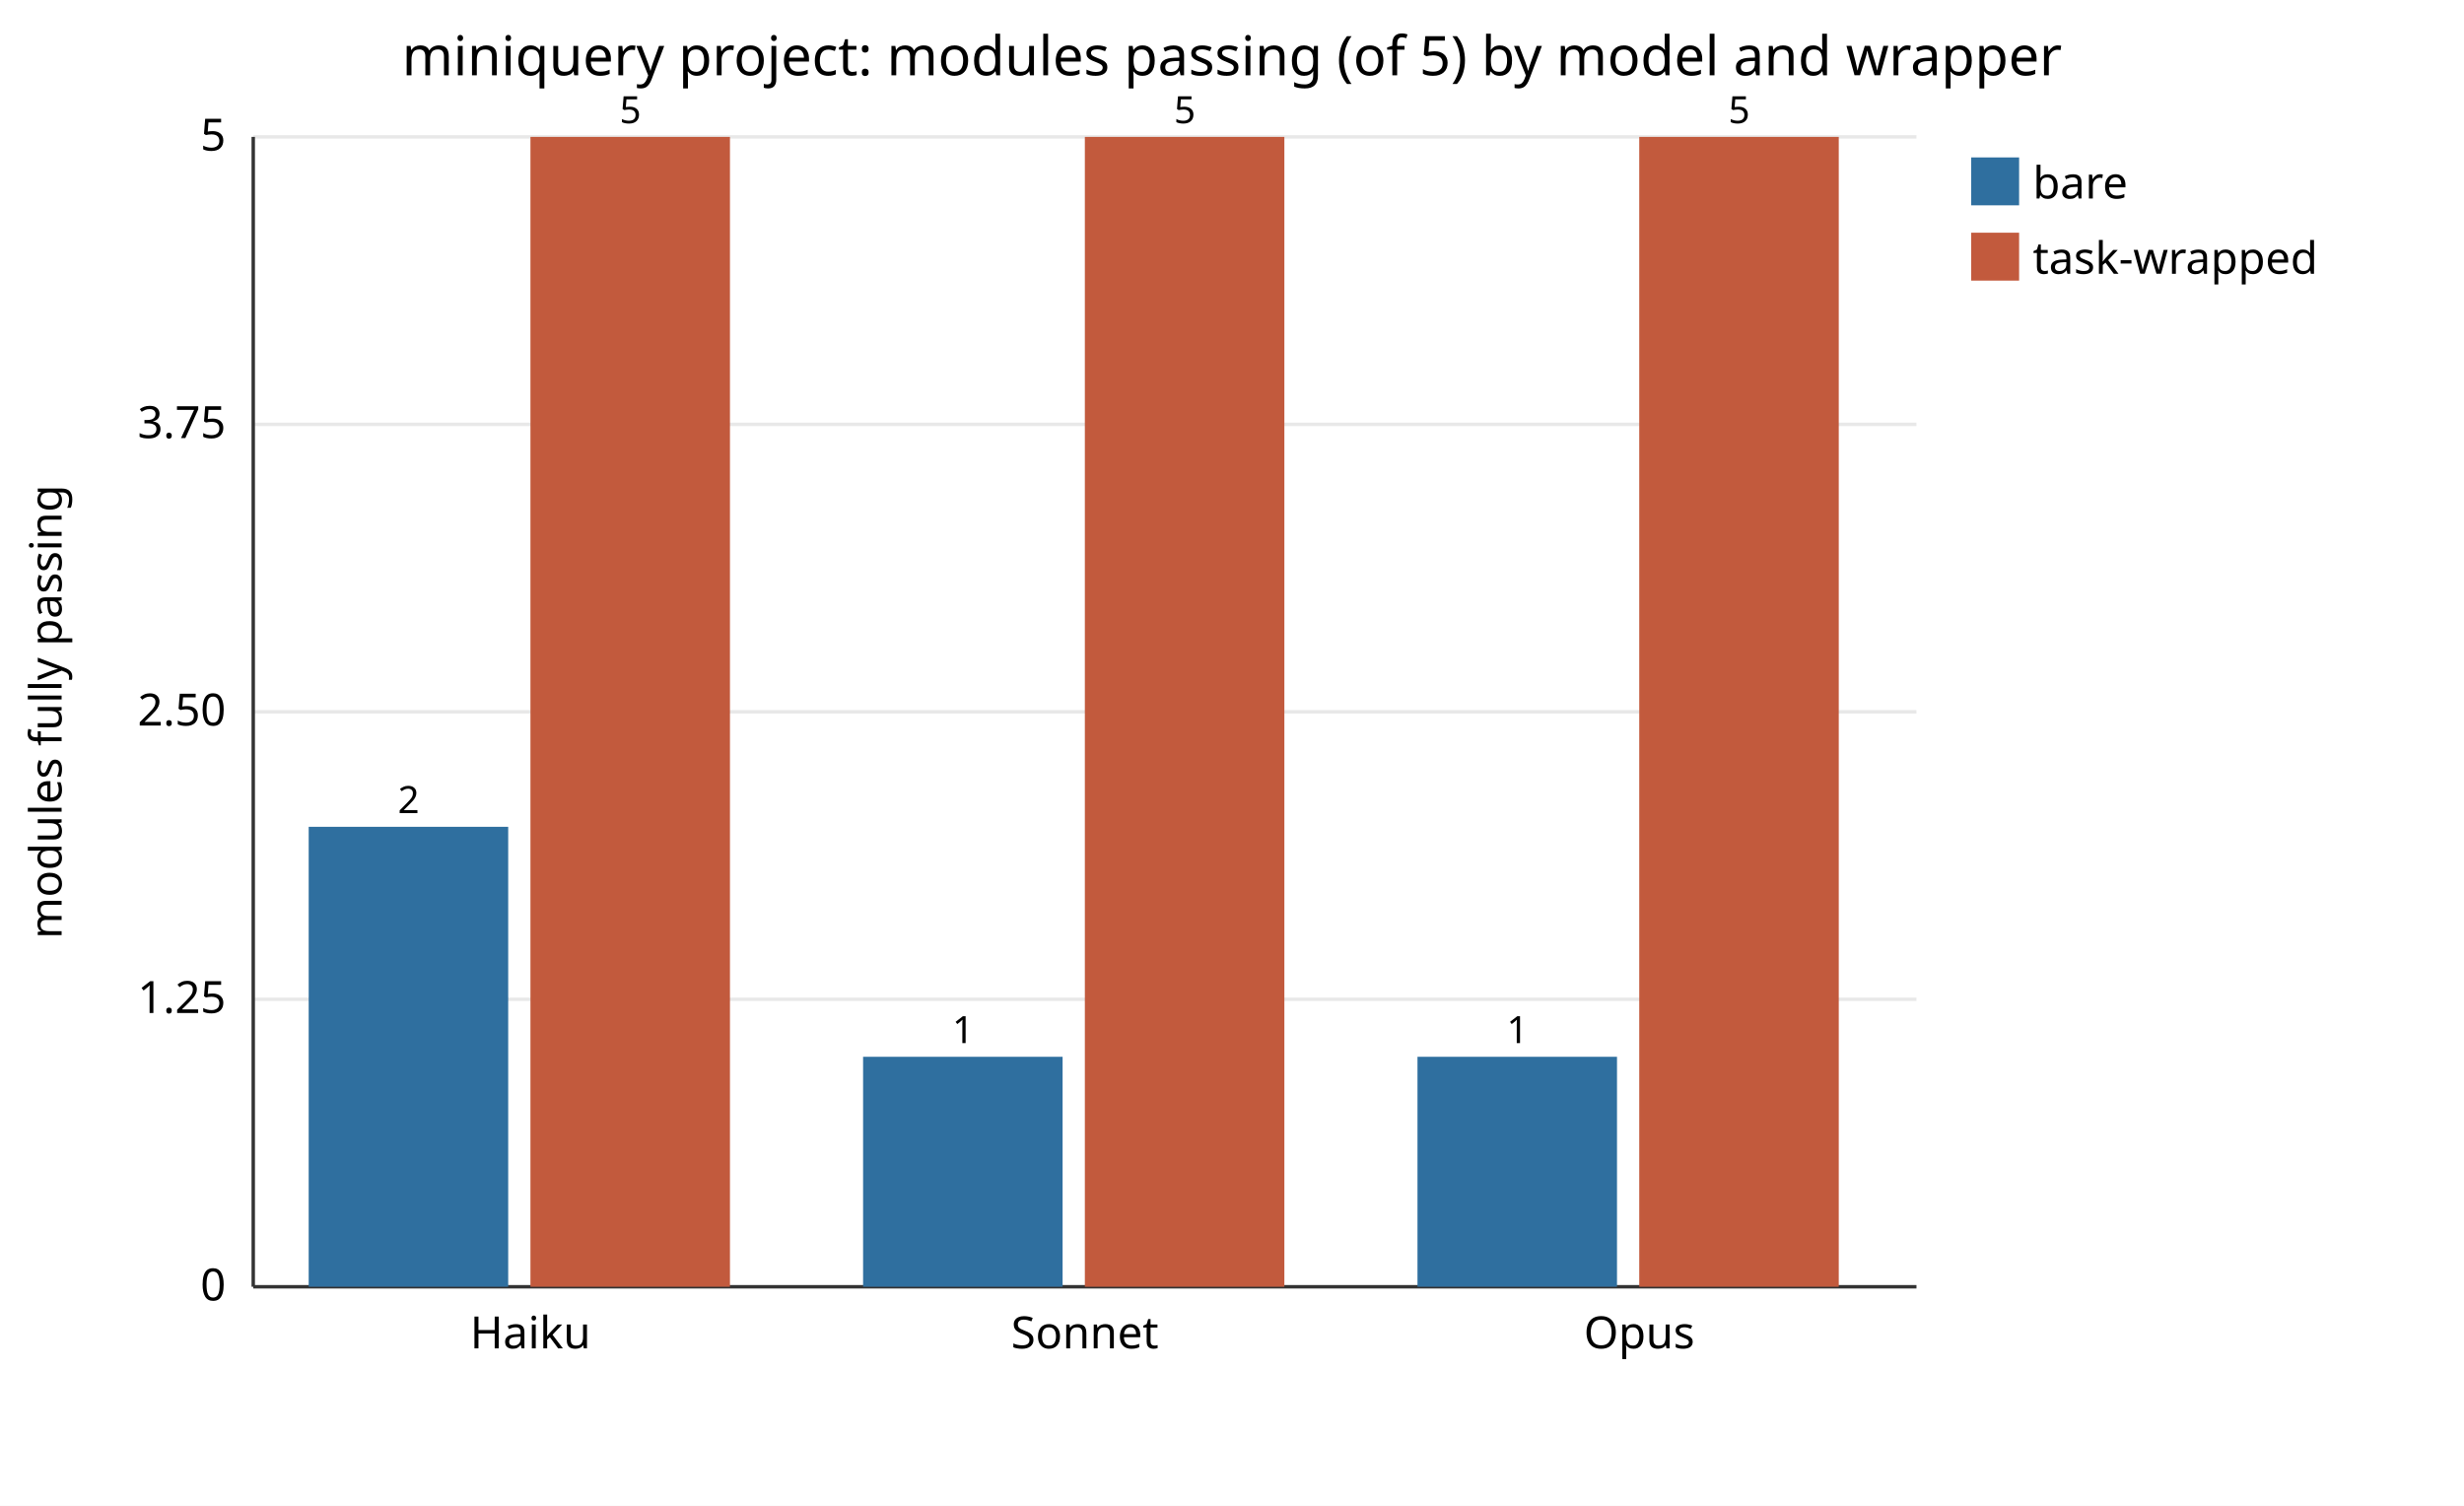
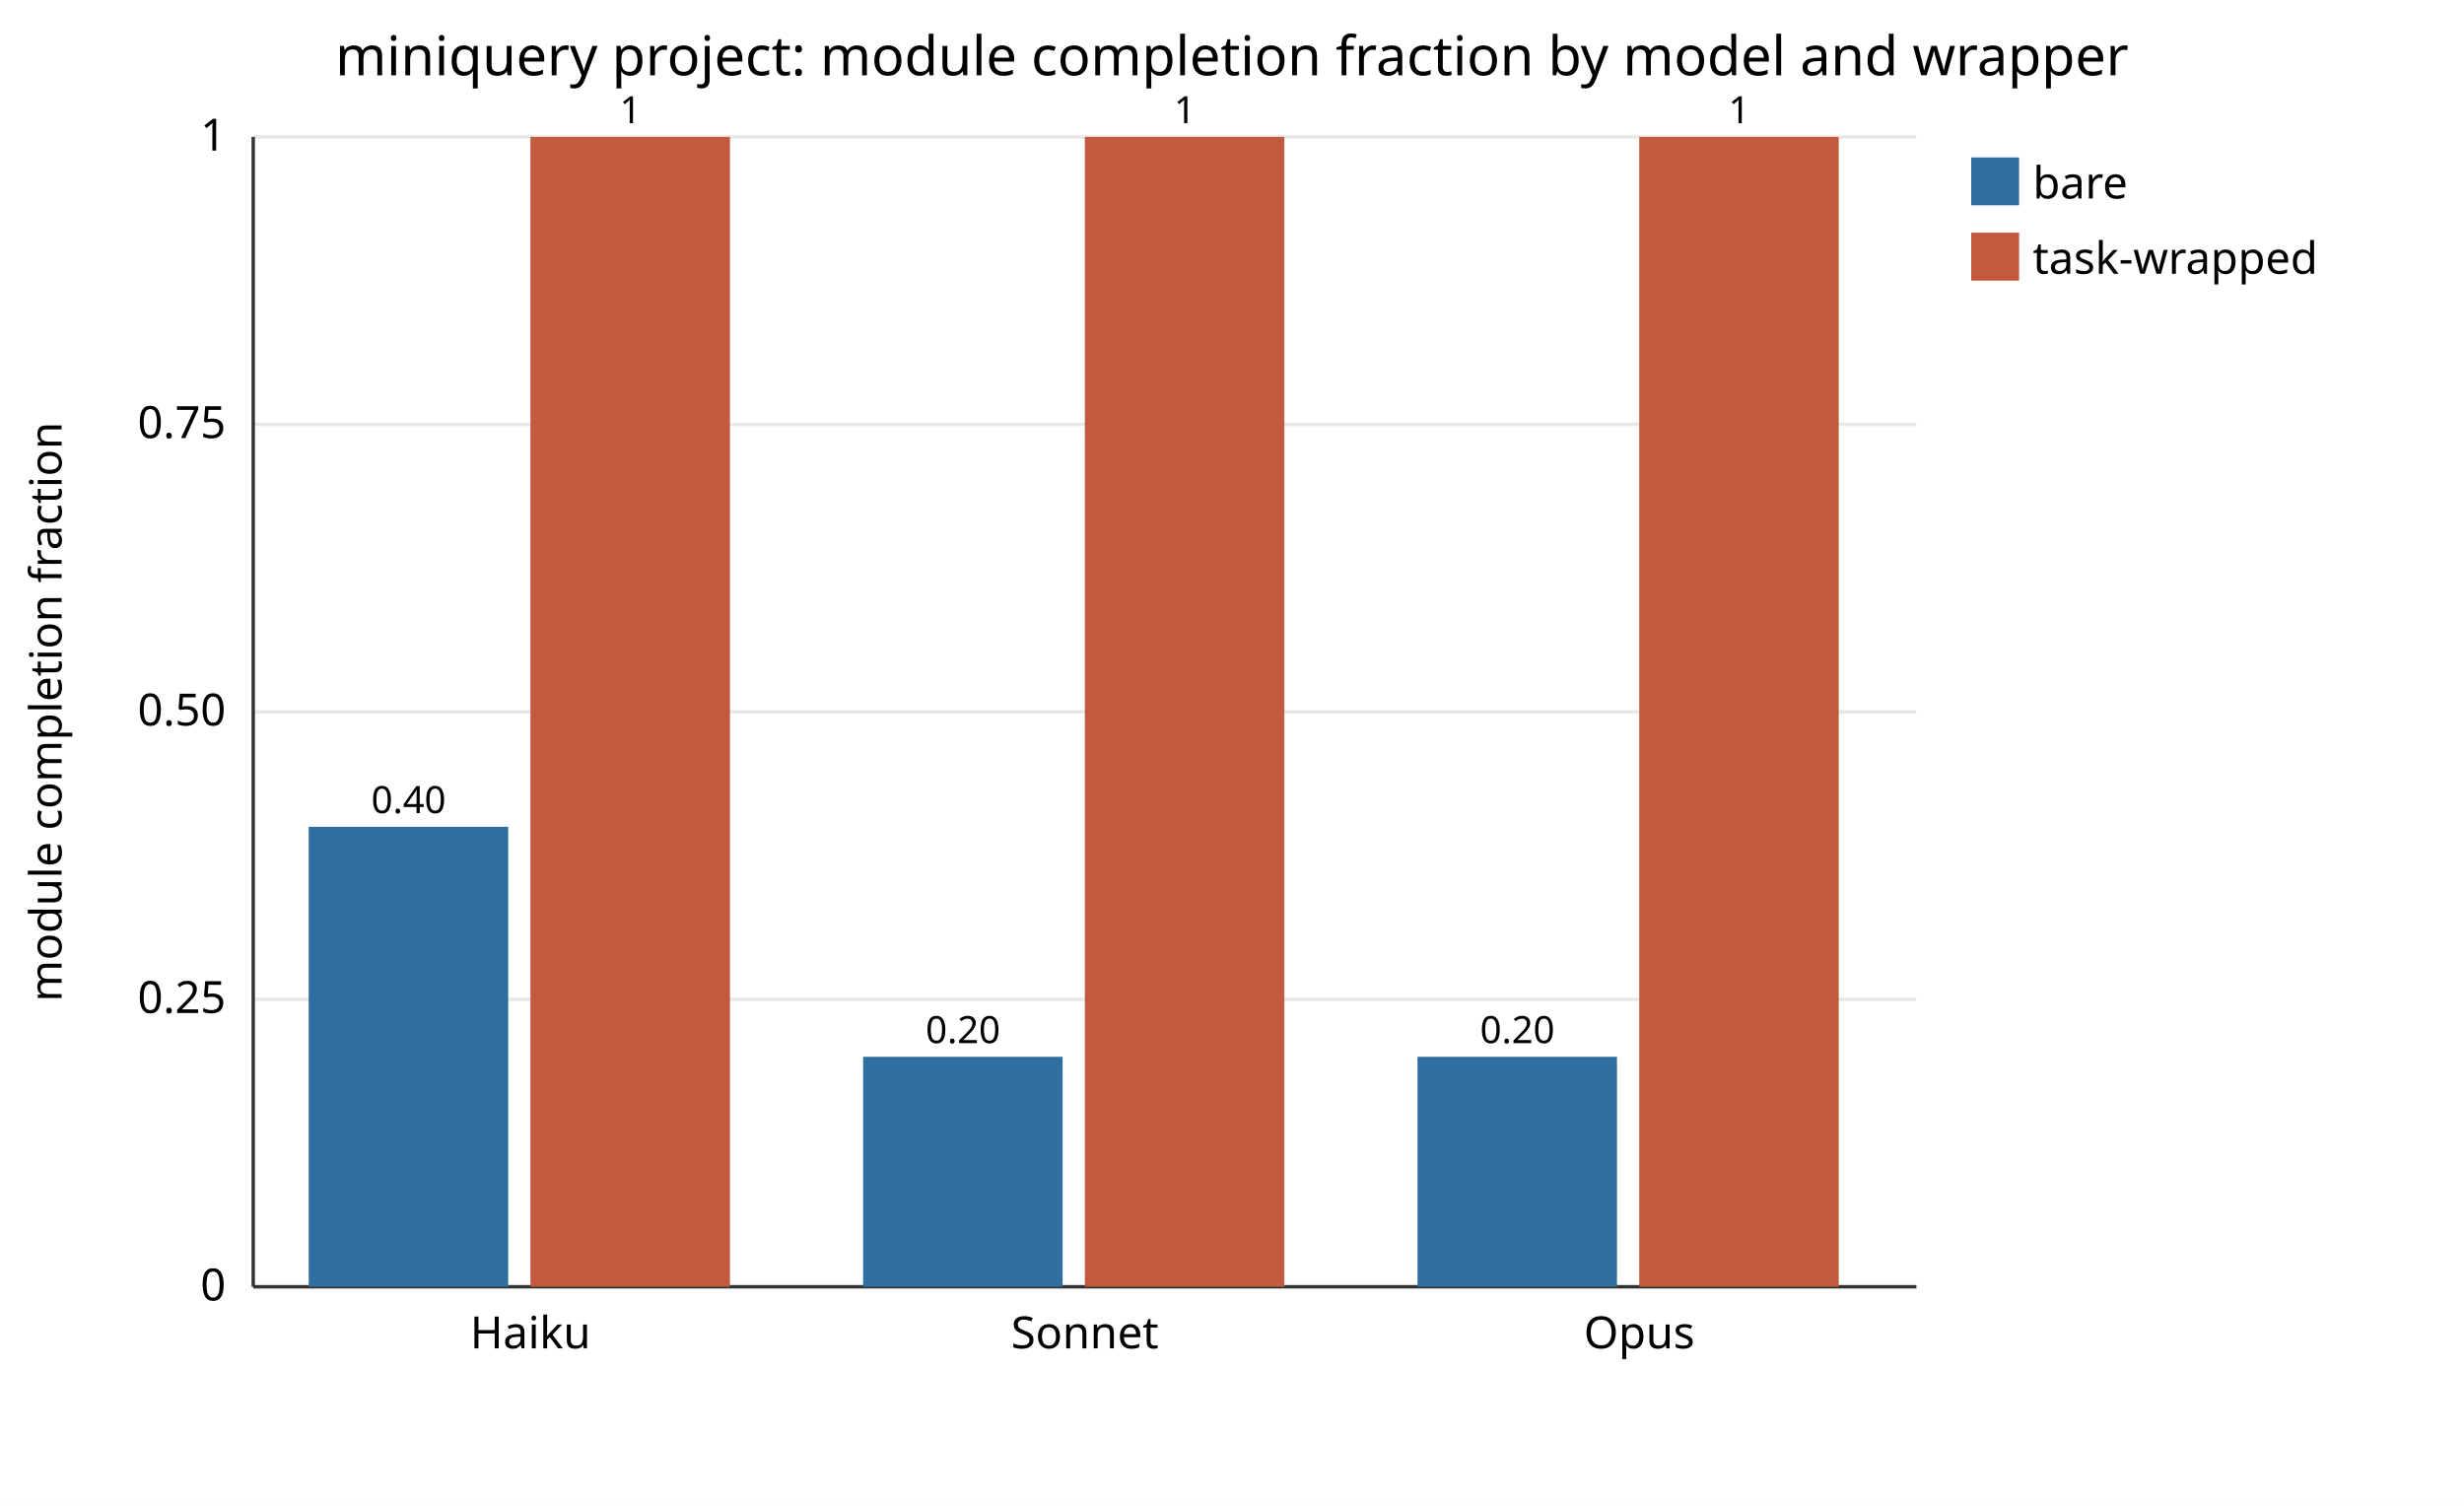
<svg xmlns="http://www.w3.org/2000/svg" width="720" height="440" viewBox="0 0 720 440" font-family="sans-serif" font-size="13">
  <rect width="720" height="440" fill="white" />
-   <text x="360" y="22" text-anchor="middle" font-size="16">miniquery project: modules passing (of 5) by model and wrapper</text>
+   <text x="360" y="22" text-anchor="middle" font-size="16">miniquery project: module completion fraction by model and wrapper</text>
  <line x1="74" y1="376.0" x2="560" y2="376.0" stroke="#e8e8e8" />
  <text x="66" y="380.0" text-anchor="end">0</text>
  <line x1="74" y1="292.0" x2="560" y2="292.0" stroke="#e8e8e8" />
-   <text x="66" y="296.0" text-anchor="end">1.25</text>
+   <text x="66" y="296.0" text-anchor="end">0.25</text>
  <line x1="74" y1="208.0" x2="560" y2="208.0" stroke="#e8e8e8" />
-   <text x="66" y="212.0" text-anchor="end">2.50</text>
+   <text x="66" y="212.0" text-anchor="end">0.50</text>
  <line x1="74" y1="124.0" x2="560" y2="124.0" stroke="#e8e8e8" />
-   <text x="66" y="128.0" text-anchor="end">3.75</text>
+   <text x="66" y="128.0" text-anchor="end">0.75</text>
  <line x1="74" y1="40.0" x2="560" y2="40.0" stroke="#e8e8e8" />
-   <text x="66" y="44.0" text-anchor="end">5</text>
+   <text x="66" y="44.0" text-anchor="end">1</text>
  <line x1="74" y1="376.0" x2="560" y2="376.0" stroke="#333" />
  <line x1="74" y1="376" x2="74" y2="40" stroke="#333" />
-   <text x="18" y="208" text-anchor="middle" transform="rotate(-90 18 208)">modules fully passing</text>
+   <text x="18" y="208" text-anchor="middle" transform="rotate(-90 18 208)">module completion fraction</text>
  <rect x="90.2" y="241.6" width="58.3" height="134.4" fill="#2f6f9f" />
-   <text x="119.4" y="237.6" text-anchor="middle" font-size="11">2</text>
+   <text x="119.4" y="237.6" text-anchor="middle" font-size="11">0.40</text>
  <rect x="155.0" y="40.0" width="58.3" height="336.0" fill="#c25a3d" />
-   <text x="184.2" y="36.0" text-anchor="middle" font-size="11">5</text>
+   <text x="184.2" y="36.0" text-anchor="middle" font-size="11">1</text>
  <text x="155" y="394" text-anchor="middle">Haiku</text>
  <rect x="252.2" y="308.8" width="58.3" height="67.2" fill="#2f6f9f" />
-   <text x="281.4" y="304.8" text-anchor="middle" font-size="11">1</text>
+   <text x="281.4" y="304.8" text-anchor="middle" font-size="11">0.20</text>
  <rect x="317.0" y="40.0" width="58.3" height="336.0" fill="#c25a3d" />
-   <text x="346.2" y="36.0" text-anchor="middle" font-size="11">5</text>
+   <text x="346.2" y="36.0" text-anchor="middle" font-size="11">1</text>
  <text x="317" y="394" text-anchor="middle">Sonnet</text>
  <rect x="414.2" y="308.8" width="58.3" height="67.2" fill="#2f6f9f" />
-   <text x="443.4" y="304.8" text-anchor="middle" font-size="11">1</text>
+   <text x="443.4" y="304.8" text-anchor="middle" font-size="11">0.20</text>
  <rect x="479.0" y="40.0" width="58.3" height="336.0" fill="#c25a3d" />
-   <text x="508.2" y="36.0" text-anchor="middle" font-size="11">5</text>
+   <text x="508.2" y="36.0" text-anchor="middle" font-size="11">1</text>
  <text x="479" y="394" text-anchor="middle">Opus</text>
  <rect x="576" y="46" width="14" height="14" fill="#2f6f9f" />
  <text x="594" y="58">bare</text>
  <rect x="576" y="68" width="14" height="14" fill="#c25a3d" />
  <text x="594" y="80">task-wrapped</text>
</svg>
